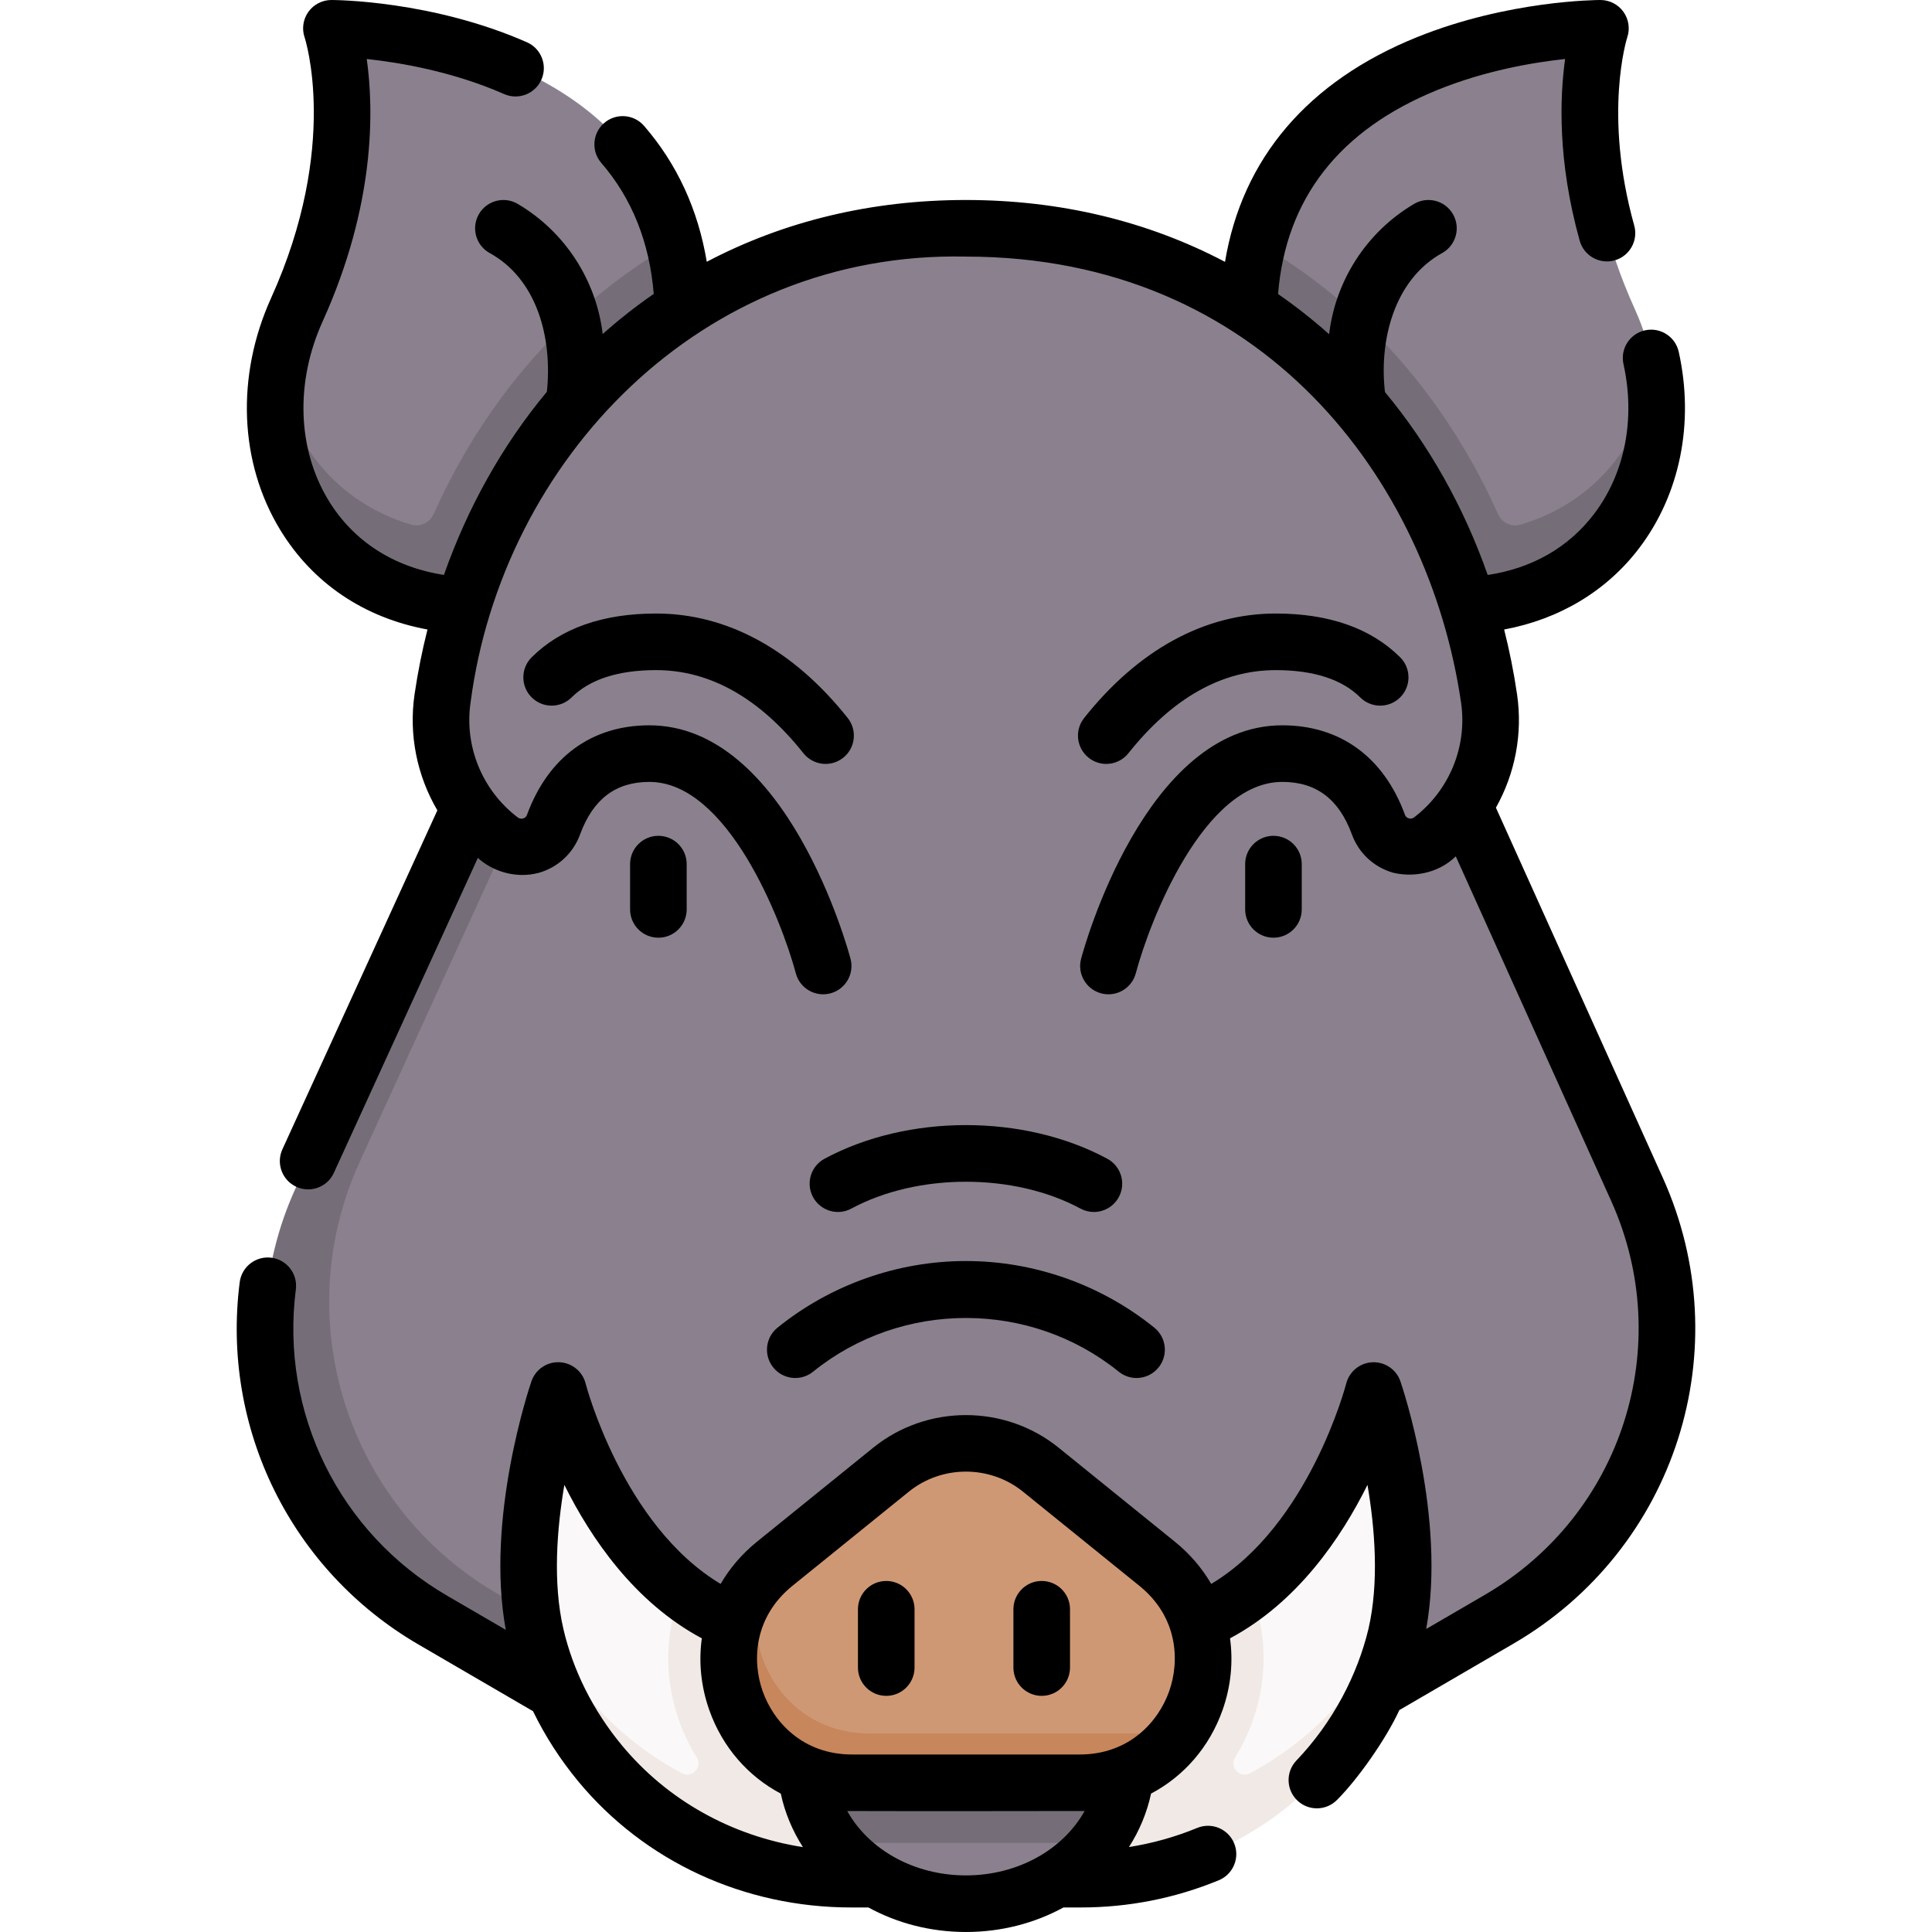
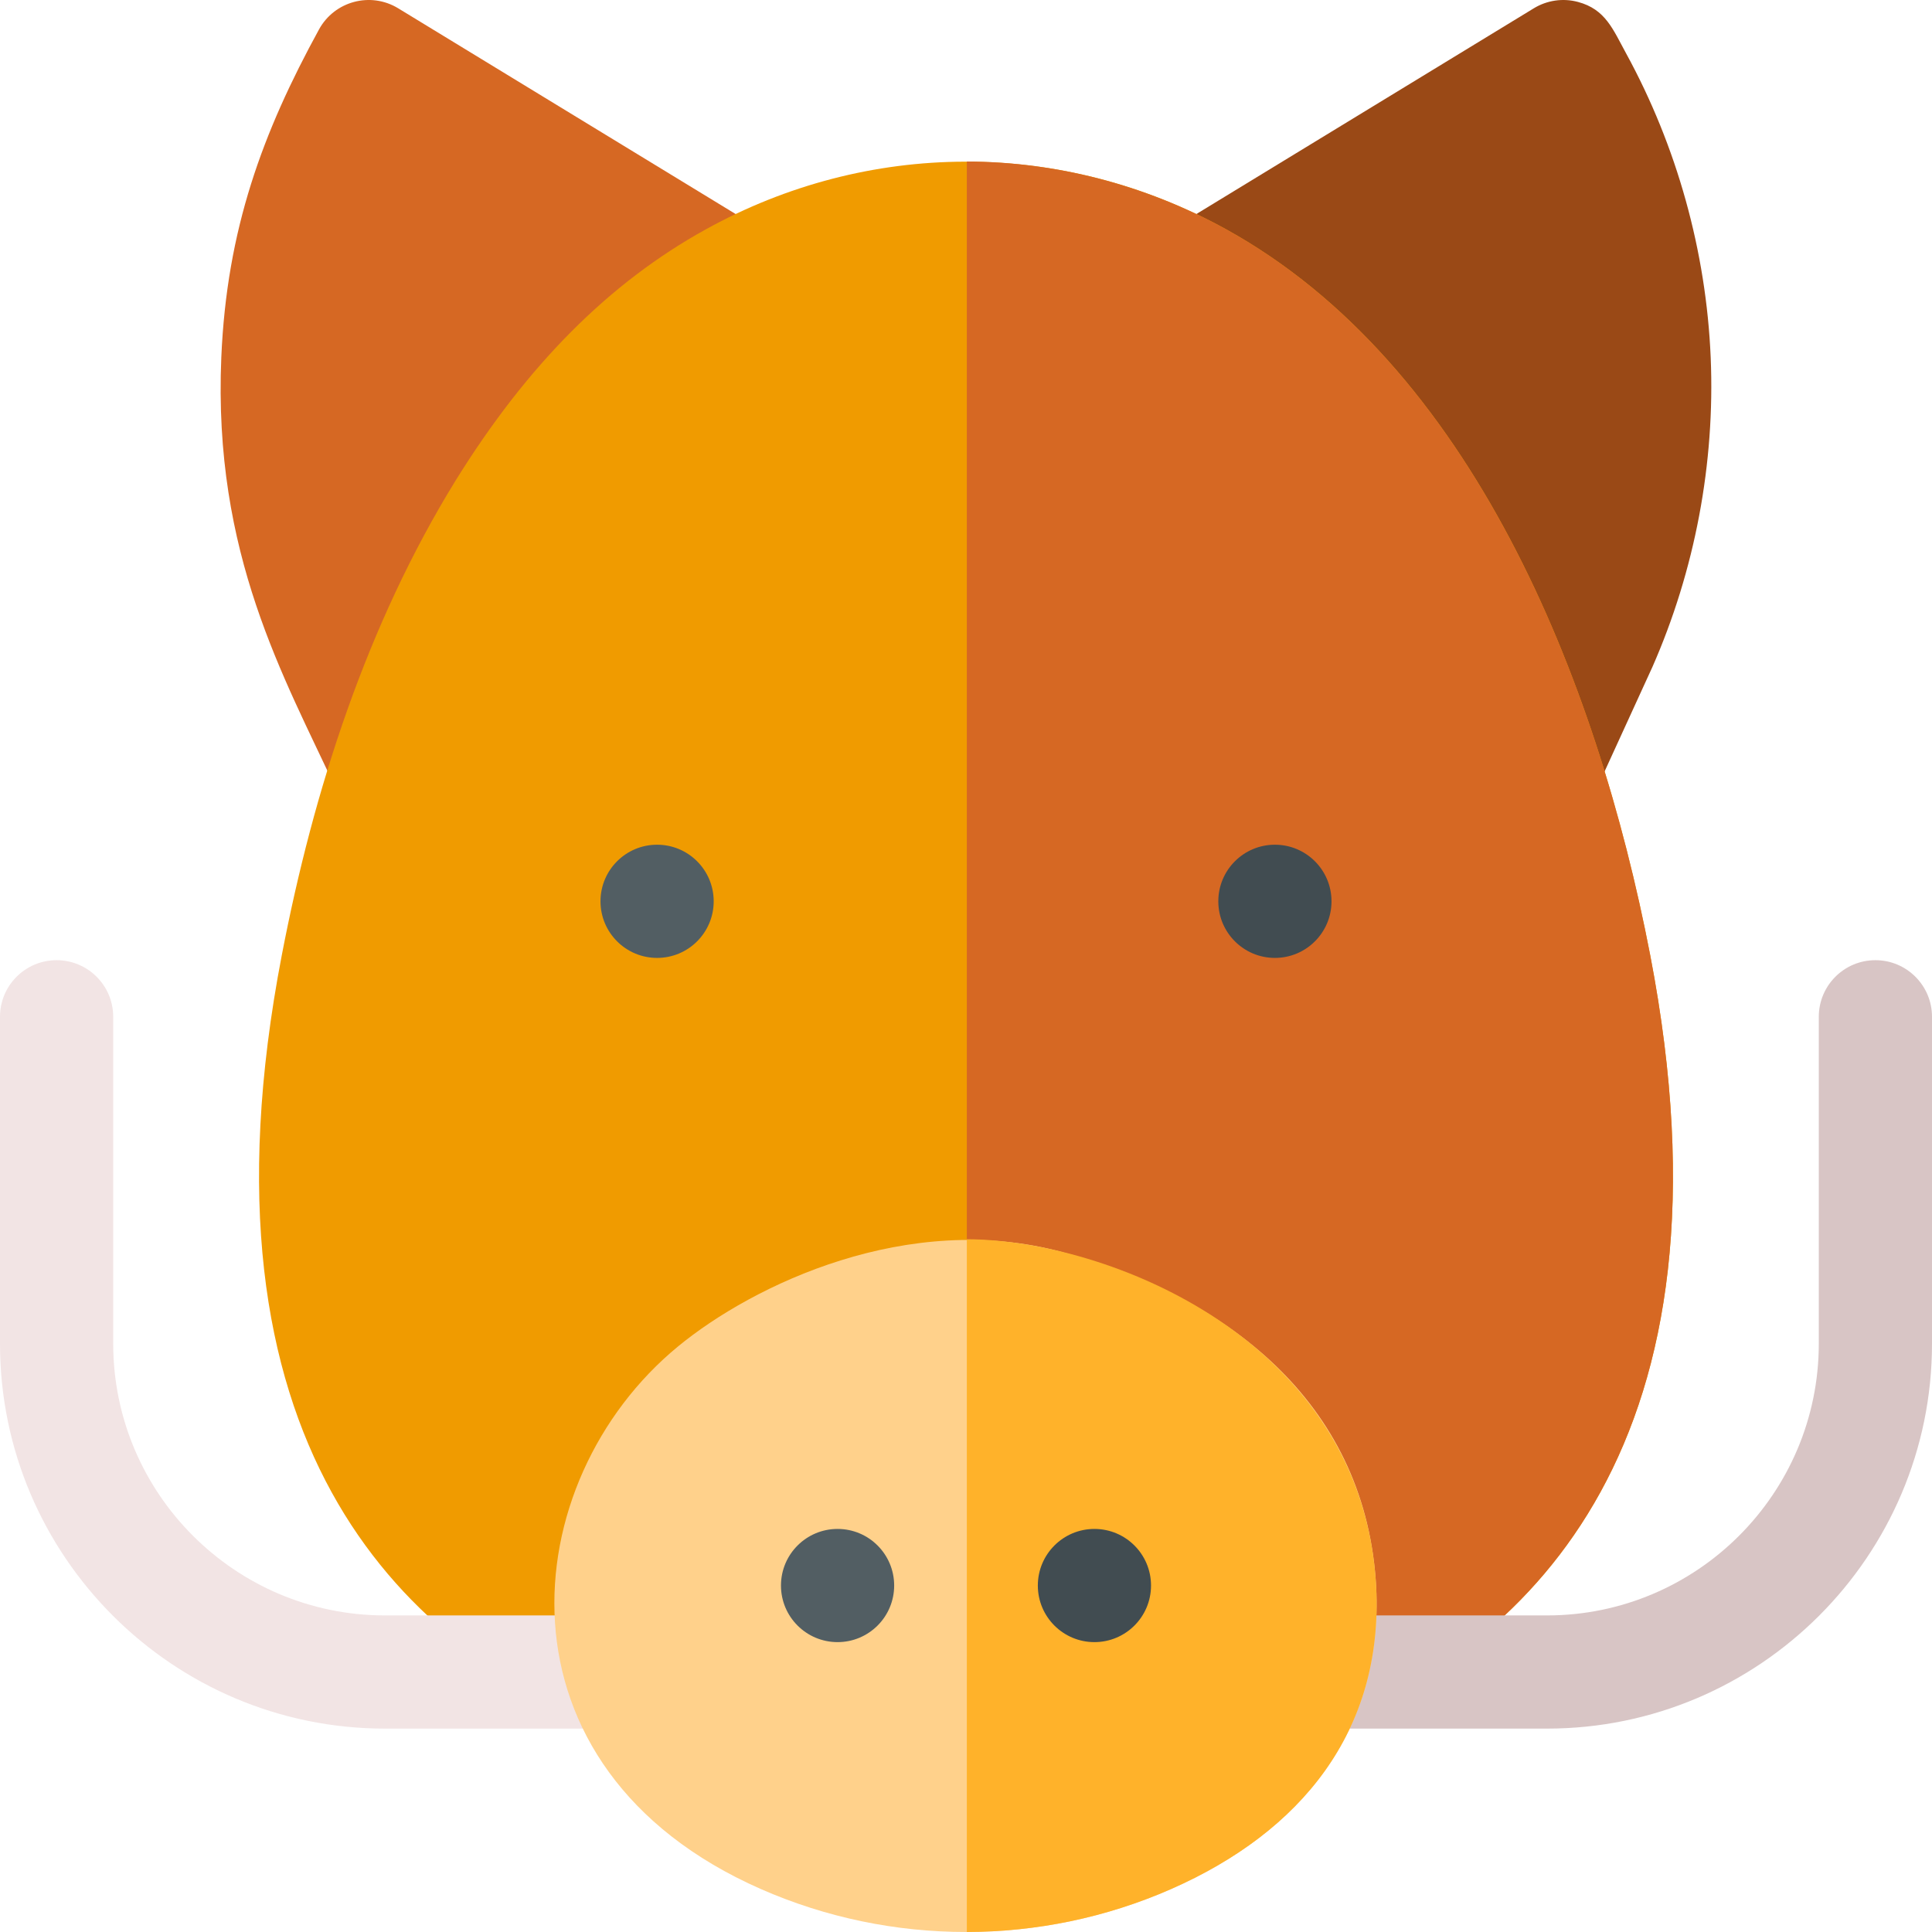
<svg xmlns="http://www.w3.org/2000/svg" id="Capa_1" enable-background="new 0 0 512 512" height="512" viewBox="0 0 512 512" width="512">
  <g>
    <g>
-       <g fill="#8b818e">
-         <path d="m433.289 82.013c-15.634-34.537-12.217-61.247-10.144-70.79.424-1.951-1.119-3.761-3.113-3.642-16.021.959-74.151 7.814-86.703 56.804 0 0 1.319 12.961 1.319 20.338 0 28.266 22.074 72.523 50.34 72.523 33.187 0 52.127-20.715 52.651-48.083.068-3.533.618-10.728.618-10.728-.879-5.493-2.522-11.019-4.968-16.422z" />
-         <path d="m78.668 82.013c15.634-34.537 12.217-61.247 10.144-70.79-.424-1.951 1.119-3.761 3.113-3.642 16.019.959 74.134 7.812 86.697 56.783 0 0-.992 13.91-.992 21.295 0 28.266-20.037 69.358-48.303 69.358-28.084 0-47.561-11.676-52.844-33.523-1.766-7.302-2.783-23.059-2.783-23.059.88-5.493 2.523-11.019 4.968-16.422z" />
-         <path d="m397.301 429.035-72.806 42.389h-137.394l-65.535-42.179c-39.712-23.121-56.538-72.59-37.431-114.382l49.321-105.939 5.235-14.17h237.267l5.618 14.17 9.881 12.251 42.344 93.897c18.817 41.73 3.059 90.931-36.5 113.963z" />
-       </g>
-       <path d="m187.099 471.425-72.44-42.18c-39.71-23.12-55.42-72.59-36.31-114.38l48.43-105.94h13.8l-45.23 98.94c-19.11 41.79-3.4 91.26 36.31 114.38l72.44 42.18z" fill="#756e78" />
-       <g fill="#faf8f8">
-         <path d="m255.942 494.952h-30.386c-25.606 0-49.141-8.804-65.471-28.528-8.163-9.859-13.961-21.084-16.844-33.564-.818-3.541-2.874-10.506-2.874-10.506-1.158-15.043 1.56-30.746 4.054-41.301.897-3.798 6.153-4.19 7.599-.565 4.665 11.688 13.641 29.328 28.55 41.106 3.254 8.954 18.758 16.356 32.91 16.356l42.463-4.026v61.028z" />
-         <path d="m255.942 494.952h30.461c25.606 0 48.43-8.804 64.76-28.528 8.163-9.859 14.897-20.919 17.78-33.399.817-3.538 2.649-10.661 2.649-10.661 1.16-15.046-1.559-30.753-4.053-41.311-.897-3.798-6.153-4.19-7.599-.565-4.665 11.688-13.641 29.328-28.55 41.106 0 0-3.388 5.105-5.878 6.56-7.851 4.589-18.25 8.31-28.995 8.31h-40.575z" />
-       </g>
-       <path d="m355.799 450.215c-6.902 8.101-15.241 14.723-24.498 19.717-2.722 1.469-5.622-1.597-3.985-4.222 1.877-3.009 3.454-6.268 4.684-9.745 4.1-11.58 3.71-23.69-.61-34.37-9.22 7.29-20.72 12.33-34.87 12.33h-81.08c-14.15 0-25.65-5.04-34.87-12.33-4.32 10.68-4.71 22.79-.61 34.37 1.23 3.477 2.807 6.736 4.684 9.745 1.637 2.625-1.263 5.691-3.985 4.222-9.257-4.994-17.597-11.616-24.498-19.717-7.02-8.24-12.47-17.69-15.79-27.86.28 3.71.8 7.38 1.62 10.92 2.88 12.48 8.86 24.08 17.03 33.94 16.33 19.73 40.93 30.71 66.54 30.71h30.38 30.46c25.61 0 50.21-10.98 66.54-30.71 8.17-9.86 14.15-21.46 17.03-33.94.82-3.54 1.34-7.2 1.62-10.91-3.332 10.16-8.772 19.61-15.792 27.85z" fill="#f0e9e6" />
-       <path d="m294.08 466.425c0 8.081-3.231 21.73-3.231 21.73-7.681 9.836-20.435 16.27-34.87 16.27s-27.189-6.434-34.87-16.27c0 0-3.515-13.649-3.515-21.73z" fill="#8b818e" />
-       <path d="m298.479 466.425c0 8.08-2.82 15.58-7.63 21.73-1.55.16-3.12.23-4.71.23h-60.32c-1.59 0-3.16-.07-4.71-.23-4.81-6.15-7.63-13.65-7.63-21.73z" fill="#756e78" />
-       <path d="m236.131 389.407-30.84 24.946c-.682.551-1.333 1.118-1.954 1.7 0 0-4.544 7.455-6.221 11.332-8.637 19.967 7.083 42.66 32.119 42.66l56.147.44c11.411 0 26.89-11.097 26.89-11.097 9.613-13.03 9.449-32.857-5.605-45.034l-30.84-24.946c-11.576-9.364-28.121-9.364-39.696-.001z" fill="#cf9875" />
-       <path d="m312.272 459.387c-5.66 7.68-14.723 12.998-26.133 12.998h-60.32c-29.89 0-43.66-36.51-22.48-56.33-9.29 18.53 3.38 43.33 27 43.33z" fill="#c7865b" />
-       <path d="m438.259 98.435c-3.091 18.759-15.483 34.72-35.254 40.585-2.402.713-4.974-.449-5.994-2.738-8.556-19.178-20.459-36.394-35.152-50.468-8.75-8.38-18.3-15.54-28.53-21.43-.757 2.949-1.344 6.049-1.749 9.305 0-.002-.001-.003-.001-.005-1.25 8.287-.759 19.798 2.55 30.23 6.05 20.37 20.06 42.8 36.39 52.09 9.31 5.827 23.577 5.284 34.313 1.344.081.036.128.058.128.058 24.922-8.441 37.402-33.353 33.299-58.971z" fill="#756e78" />
-       <path d="m180.378 73.715c-.001-.01.002-.02.001-.03-.001.006-.002.012-.003.017-.408-3.27-.995-6.382-1.754-9.338-10.25 5.88-19.813 13.051-28.573 21.441-14.685 14.066-26.591 31.285-35.149 50.465-1.022 2.29-3.595 3.452-5.998 2.736-19.741-5.878-32.114-21.829-35.202-40.571-4.106 25.636 8.394 50.564 33.35 58.989 9.684 3.113 23.401 5.163 34.31-1.369 16.38-9.27 30.44-31.78 36.49-52.21 2.975-10.002 3.903-19.289 2.528-30.13z" fill="#756e78" />
-       <path d="m218.148 255.925s-14.979-56.287-46.065-56.287c-26.857 0-28.104 31.528-28.104 31.528l-10.743-10.15c-11.515-8.798-15.642-21.111-13.541-35.45 7.732-52.771 38.134-99.298 89.161-117.069 2.812-.979 8.472-3.012 8.472-3.012 11.982-3.29 24.881-5.062 38.623-5.062 77.924 0 128.768 56.977 138.665 124.59.381 2.604.499 5.209.367 7.78 0 0-2.465 6.277-3.36 9.286-2.372 7.97-5.461 15.165-12.289 20.393l-11.353 8.692c-.006-.354-1.288-31.528-28.162-31.528-31.086 0-46.065 56.287-46.065 56.287" fill="#8b818e" />
+       <path d="m437.86 176.859c-.03.07-.06.13-.09.19l-14.87 32.486c-5.701 12.47-23.714 11.339-27.92-1.63-7.82-24.257-17.67-46.075-29.25-64.832-16.19-26.087-34.28-44.435-55.3-56.043-10.048-5.572-10.373-19.927-.55-25.937l96.61-58.903c3.5-2.13 7.72-2.74 11.68-1.68 7.311 1.952 9.273 7.259 12.77 13.648 13.47 24.637 21.22 52.484 22.41 80.54s-4.17 56.465-15.49 82.161z" fill="#9a4916" />
    </g>
    <g>
-       <path d="m440.637 312.065-44.204-98.021c5.054-8.99 7.141-19.528 5.602-30.041-.852-5.82-2-11.552-3.423-17.176 14.631-2.724 27.126-10.18 35.77-21.543 10.845-14.258 14.673-33.227 10.502-52.043-.897-4.044-4.904-6.598-8.945-5.699-4.044.896-6.596 4.901-5.699 8.945 3.214 14.501.373 28.977-7.796 39.716-6.752 8.877-16.424 14.404-28.185 16.175-6.293-17.928-15.522-34.399-27.226-48.479-1.551-13.169 2.132-29.728 15.329-36.938 3.568-2.104 4.754-6.703 2.65-10.271-2.104-3.567-6.701-4.753-10.271-2.65-12.552 7.403-20.819 20.272-22.513 34.53-4.32-3.853-8.834-7.405-13.527-10.65 2.057-25.305 16.218-43.481 42.16-54.05 12.737-5.189 25.566-7.343 33.91-8.237-1.422 10.173-2.021 27.096 3.868 48.166 1.114 3.989 5.252 6.322 9.242 5.205 3.989-1.115 6.319-5.252 5.205-9.242-8.279-29.627-1.906-49.689-1.852-49.854.776-2.29.401-4.812-1.008-6.777s-3.678-3.131-6.096-3.131c-.986 0-24.438.111-48.507 9.808-28.986 11.677-46.416 32.141-50.982 59.588-20.491-10.795-43.718-16.396-68.692-16.396-24.956 0-48.168 5.594-68.649 16.374-2.3-13.817-7.853-25.898-16.61-36.011-2.711-3.131-7.448-3.472-10.579-.761-3.132 2.711-3.472 7.448-.761 10.579 8.12 9.379 12.779 21.042 13.9 34.703-4.693 3.241-9.207 6.79-13.528 10.64-1.706-14.239-9.967-27.089-22.506-34.484-3.568-2.103-8.166-.918-10.271 2.65-2.104 3.568-.917 8.166 2.65 10.271 12.819 6.924 16.842 22.778 15.327 36.87-11.727 14.09-20.972 30.579-27.276 48.529-13.25-2.035-23.985-8.917-30.58-19.746-8.275-13.587-8.86-31.319-1.566-47.433 14.02-30.969 13.578-56.126 11.694-69.546 8.892.954 22.869 3.338 36.407 9.296 3.79 1.668 8.217-.052 9.886-3.844 1.668-3.791-.052-8.217-3.844-9.886-25.162-11.074-50.74-11.201-51.816-11.201-2.417 0-4.687 1.165-6.095 3.13s-1.784 4.488-1.008 6.777c.096.283 9.373 28.748-8.888 69.088-9.34 20.634-8.436 43.595 2.419 61.42 8.629 14.169 22.294 23.327 39.032 26.411-1.421 5.617-2.568 11.342-3.42 17.153-1.582 10.799.666 21.617 6.038 30.775l-41.067 89.826c-1.723 3.767-.065 8.217 3.702 9.939 1.011.462 2.071.681 3.114.681 2.845 0 5.565-1.627 6.825-4.383l38.159-83.466c3.526 3.275 9.712 5.675 16.183 3.953 5.102-1.485 9.078-5.194 10.909-10.178 3.439-9.361 9.442-13.912 18.353-13.912 20.705 0 35.039 36.604 38.817 50.715 1.065 4.003 5.172 6.385 9.176 5.319 4.003-1.065 6.384-5.173 5.319-9.176-.672-2.526-16.88-61.858-53.312-61.858-15.291 0-26.809 8.431-32.433 23.74-.221.602-.676.848-1.02.947-.352.103-.883.14-1.475-.312-9.378-7.166-14.148-18.828-12.447-30.436 8.408-64.146 60.932-119.678 131.241-118.153 78.712 0 122.633 59.354 131.244 118.176 1.697 11.597-3.062 23.252-12.421 30.418-.008.006-.017.013-.025.019-.558.414-1.124.335-1.414.251-.337-.098-.783-.336-.995-.917-5.605-15.305-17.156-23.734-32.522-23.734-36.433 0-52.641 59.332-53.313 61.858-1.065 4.003 1.316 8.111 5.319 9.176.646.172 1.295.254 1.934.254 3.316 0 6.35-2.217 7.243-5.573 3.754-14.106 18.045-50.715 38.818-50.715 8.982 0 15.014 4.544 18.438 13.894 1.822 4.974 5.791 8.677 10.89 10.16 4.868 1.214 11.754.473 16.65-4.326l41.169 91.291c17.294 38.35 2.92 83.231-33.436 104.397l-15.572 9.067c5.358-29.44-6.31-64.108-6.828-65.623-1.073-3.139-4.085-5.191-7.397-5.062-3.315.133-6.149 2.432-6.969 5.646-.103.403-9.855 37.582-35.773 53.099-2.426-4.165-5.642-7.955-9.604-11.16l-30.84-24.946c-14.234-11.514-34.896-11.514-49.13 0l-30.84 24.946c-3.962 3.205-7.178 6.995-9.604 11.159-25.918-15.517-35.67-52.696-35.77-53.09-.812-3.22-3.645-5.523-6.963-5.66-3.319-.143-6.331 1.923-7.406 5.066-.52 1.519-12.251 36.367-6.789 65.857l-15.612-9.09c-28.504-16.596-44.216-48.446-40.027-81.141.527-4.108-2.377-7.866-6.486-8.392-4.112-.526-7.866 2.377-8.392 6.486-4.957 38.688 13.632 76.375 47.357 96.01l30.371 17.682c3.198 6.573 7.221 12.839 11.984 18.592 17.586 21.241 43.945 33.423 72.317 33.423h4.582c7.555 4.134 16.402 6.5 25.842 6.5 9.442 0 18.289-2.366 25.844-6.5h4.579c12.67 0 24.979-2.426 36.586-7.21 3.83-1.579 5.655-5.963 4.076-9.792-1.579-3.83-5.962-5.653-9.792-4.076-5.833 2.405-11.884 4.086-18.084 5.065 2.753-4.301 4.763-9.065 5.853-14.161 8.652-4.572 15.464-12.292 18.942-22.123 2.232-6.308 2.846-12.804 1.986-19.028 17.856-9.542 29.441-26.58 36.427-40.666 1.977 11.605 3.103 25.855.263 38.151-2.894 12.116-9.391 24.758-19.087 34.885-2.865 2.992-2.762 7.739.23 10.604 1.454 1.392 3.321 2.083 5.186 2.083 1.974 0 3.945-.775 5.418-2.313 5.192-5.197 12.717-15.657 16.44-23.728l30.229-17.6c43.017-25.042 60.025-78.147 39.562-123.524zm-275.845 150.446c-7.592-9.17-12.95-19.838-15.494-30.85-2.841-12.297-1.714-26.545.262-38.151 6.987 14.087 18.571 31.124 36.428 40.666-.86 6.223-.246 12.719 1.986 19.027 3.478 9.83 10.29 17.551 18.943 22.123 1.093 5.104 3.107 9.875 5.868 14.182-18.895-2.956-35.933-12.43-47.993-26.997zm91.187 34.489c-13.793 0-25.759-6.865-31.457-17.065 4.127.051 58.801.046 62.916 0-5.698 10.201-17.664 17.065-31.459 17.065zm53.863-48.8c-2.867 8.102-10.6 16.76-23.708 16.76h-60.312c-13.107 0-20.841-8.658-23.708-16.76s-2.299-19.697 7.892-27.94l30.84-24.946c8.768-7.092 21.495-7.092 30.263 0l30.84 24.946c10.192 8.243 10.76 19.838 7.893 27.94z" />
-       <path d="m276.063 418.971c-4.142 0-7.5 3.358-7.5 7.5v15.45c0 4.142 3.358 7.5 7.5 7.5s7.5-3.358 7.5-7.5v-15.45c0-4.142-3.358-7.5-7.5-7.5z" />
-       <path d="m234.864 418.971c-4.142 0-7.5 3.358-7.5 7.5v15.45c0 4.142 3.358 7.5 7.5 7.5s7.5-3.358 7.5-7.5v-15.45c0-4.142-3.358-7.5-7.5-7.5z" />
-       <path d="m204.926 362.402c2.605 3.221 7.328 3.719 10.548 1.114 23.47-18.984 57.539-18.984 81.009 0 1.388 1.123 3.056 1.669 4.712 1.669 2.186 0 4.354-.952 5.835-2.784 2.605-3.221 2.106-7.943-1.114-10.548-14.086-11.394-31.821-17.669-49.938-17.669s-35.852 6.275-49.938 17.669c-3.22 2.606-3.719 7.329-1.114 10.549z" />
-       <path d="m225.622 320.287c17.59-9.485 43.123-9.485 60.713 0 1.132.61 2.351.9 3.553.9 2.668 0 5.252-1.428 6.608-3.942 1.966-3.646.604-8.195-3.042-10.161-22.064-11.898-52.887-11.898-74.951 0-3.646 1.966-5.008 6.516-3.042 10.161 1.966 3.647 6.517 5.006 10.161 3.042z" />
-       <path d="m288.508 200.819c1.379 1.097 3.026 1.629 4.661 1.629 2.208 0 4.396-.971 5.876-2.834 11.614-14.614 24.746-22.024 39.032-22.024 10.035 0 17.572 2.434 22.401 7.234 2.938 2.92 7.687 2.906 10.606-.032 2.92-2.938 2.906-7.687-.032-10.606-7.741-7.694-18.836-11.596-32.976-11.596-18.821 0-36.379 9.576-50.775 27.692-2.575 3.242-2.036 7.96 1.207 10.537z" />
-       <path d="m173.88 162.589c-14.14 0-25.235 3.901-32.977 11.596-2.938 2.92-2.952 7.669-.032 10.606 2.92 2.938 7.669 2.953 10.606.032 4.83-4.801 12.367-7.235 22.402-7.235 14.286 0 27.418 7.41 39.033 22.024 1.481 1.863 3.668 2.834 5.876 2.834 1.635 0 3.282-.533 4.662-1.629 3.243-2.577 3.782-7.295 1.205-10.538-14.397-18.114-31.954-27.69-50.775-27.69z" />
-       <path d="m181.979 241v-12c0-4.142-3.358-7.5-7.5-7.5s-7.5 3.358-7.5 7.5v12c0 4.142 3.358 7.5 7.5 7.5s7.5-3.358 7.5-7.5z" />
-       <path d="m337.479 248.5c4.142 0 7.5-3.358 7.5-7.5v-12c0-4.142-3.358-7.5-7.5-7.5s-7.5 3.358-7.5 7.5v12c0 4.142 3.358 7.5 7.5 7.5z" />
+       <path d="m201.56 87.03c-21 11.599-39.09 29.946-55.3 56.083-11.59 18.808-21.41 40.555-29.19 64.612-4.16 12.94-22.148 14.068-27.89 1.68-13.919-30.119-32.746-62.453-30.53-114.706 1.442-33.999 10.968-59.632 25.89-86.899 4.104-7.5 13.656-10.06 20.97-5.61l96.61 58.903c9.841 6.021 9.484 20.401-.56 25.937z" fill="#d66823" />
+     </g>
+     <g>
+       <path d="m353.16 456.956c-11.931 4.965-24.31-6.659-19.84-18.968 1.596-4.408 12.911-57.444-59.63-77.211-11.45-3.122-23.667-3.198-35.36 0-34.589 9.418-62.114 30.052-61.14 66.122 0 1.793-.344 6.026 1.49 11.089 4.441 12.227-7.816 23.939-19.84 18.968-52.14-21.607-109.06-74.511-84.16-203.836 8.37-43.567 22.494-87.547 46.06-125.775 19.01-30.656 40.7-52.424 66.32-66.572 42.857-23.681 94.209-24.135 137.88 0 64.884 35.868 98.192 118.745 112.38 192.347 24.9 129.325-32.02 182.229-84.16 203.836z" fill="#f09b00" />
+     </g>
+     <g>
+       <path d="m164.584 458.099h-62.548c-56.263 0-102.036-45.767-102.036-102.023v-86.62c0-8.283 6.716-14.998 15-14.998s15 6.715 15 14.998v86.62c0 39.715 32.315 72.027 72.036 72.027h62.548c8.284 0 15 6.715 15 14.998s-6.716 14.998-15 14.998z" fill="#f2e4e4" />
+     </g>
+     <path d="m353.16 456.956c-11.931 4.965-24.31-6.659-19.84-18.968 1.596-4.408 12.911-57.444-59.63-77.211-5.72-1.56-11.59-2.35-17.47-2.37v-315.602c24.477.049 48.25 6.655 68.72 17.968 64.884 35.868 98.192 118.745 112.38 192.347 24.9 129.325-32.02 182.229-84.16 203.836z" fill="#d66823" />
+     <g>
+       <path d="m409.964 458.099h-62.548c-8.284 0-15-6.715-15-14.998s6.716-14.998 15-14.998h62.548c39.721 0 72.036-32.311 72.036-72.027v-86.62c0-8.283 6.716-14.998 15-14.998s15 6.715 15 14.998v86.62c0 56.256-45.773 102.023-102.036 102.023z" fill="#d8c5c5" />
+     </g>
+     <g>
+       <g>
+         <circle cx="174.136" cy="238.857" fill="#525e63" r="14.999" />
+       </g>
+     </g>
+     <g>
+       <g>
+         <circle cx="337.864" cy="238.857" fill="#414c51" r="14.999" />
+       </g>
+     </g>
+     <g>
+       <path d="m310.31 500.641c-34.456 15.132-74.099 15.159-108.62 0-72.95-32.062-65.34-108.216-22-143.823 19.933-16.389 61.083-36.1 101.89-24.977 45.771 12.463 80.621 41.551 83.13 88.769 1.84 38.188-19.909 64.872-54.4 80.031z" fill="#ffd18b" />
+     </g>
+     <path d="m310.31 500.641c-17.19 7.549-35.64 11.329-54.09 11.359v-183.588c37.007.086 104.995 26.413 108.49 92.199 1.84 38.187-19.909 64.871-54.4 80.03z" fill="#ffb22a" />
+     <g>
+       <circle cx="221.965" cy="420.181" fill="#525e63" r="14.999" />
+     </g>
+     <g>
+       <circle cx="290.035" cy="420.181" fill="#414c51" r="14.999" />
    </g>
  </g>
</svg>
